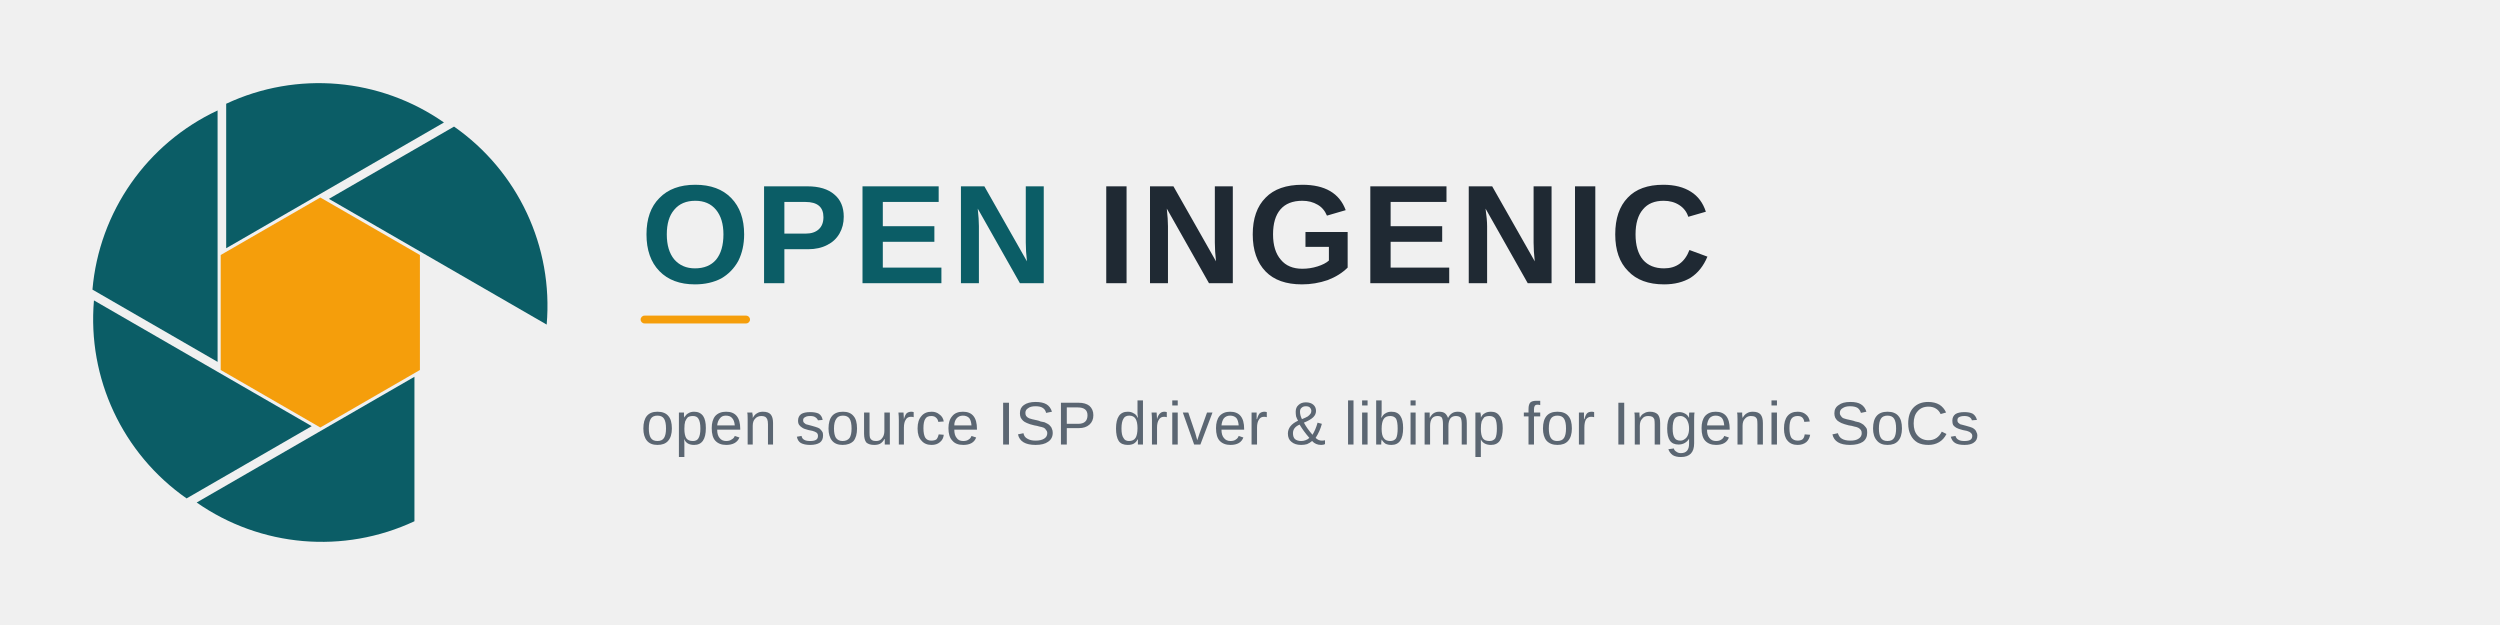
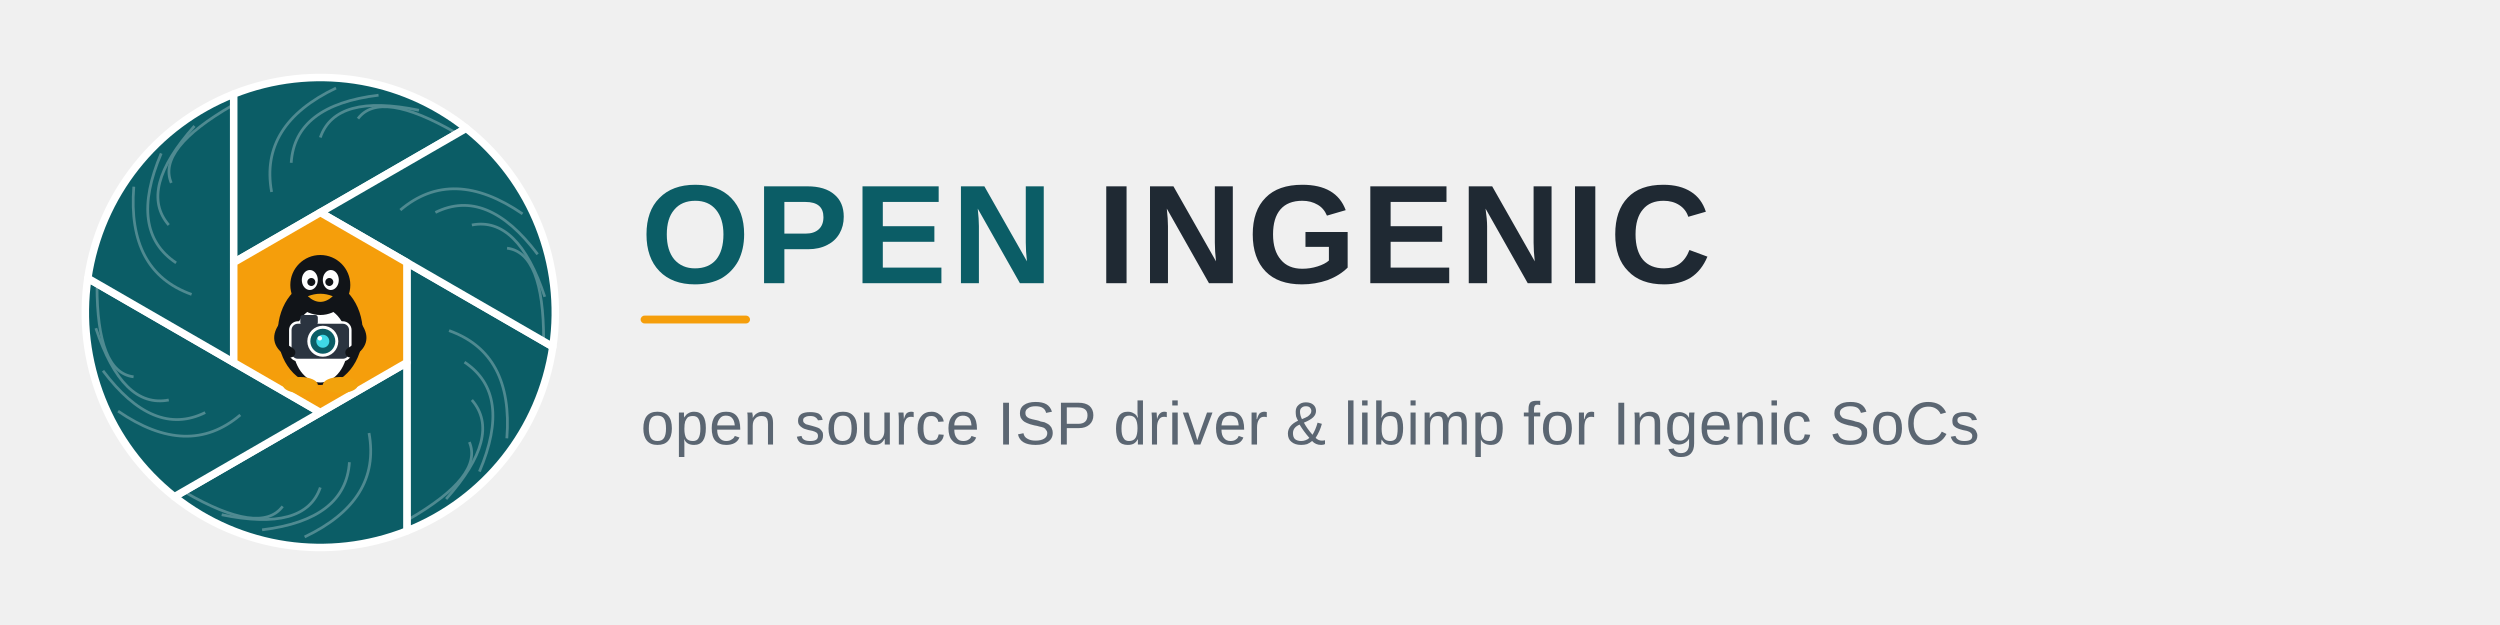
<svg xmlns="http://www.w3.org/2000/svg" viewBox="0 0 640 160" width="640" height="160" role="img" aria-label="Open Ingenic">
-   <g transform="translate(18 16.0) scale(1.28)">
-     <g fill="#0b5d66">
-       <path transform="translate(5.22 2.16) scale(0.93)" d="M50.00 27.00L96.83 54.04A47 47 0 0 0 76.91 11.46Z" />
-       <path transform="translate(3.80 5.66) scale(0.93)" d="M69.92 61.50L23.09 88.54A47 47 0 0 0 69.92 92.57Z" />
-       <path transform="translate(1.78 4.84) scale(0.93)" d="M50.00 73.00L3.17 45.96A47 47 0 0 0 23.09 88.54Z" />
-       <path transform="translate(1.48 2.68) scale(0.93)" d="M30.08 61.50L30.08 7.43A47 47 0 0 0 3.17 45.96Z" />
-       <path transform="translate(3.20 1.34) scale(0.93)" d="M30.08 38.50L76.91 11.46A47 47 0 0 0 30.08 7.43Z" />
+   <g transform="translate(18 16) scale(0.64)">
+     <defs>
+       <clipPath id="cl">
+         <circle cx="100" cy="100" r="94" />
+       </clipPath>
+       <clipPath id="bl">
+         <path d="M134.64 80.00L193.00 113.69A94 94 0 0 1 134.64 187.38Z" />
+         <path d="M134.64 120.00L134.64 187.38A94 94 0 0 1 41.64 173.69Z" />
+         <path d="M100.00 140.00L41.64 173.69A94 94 0 0 1 7.00 86.31Z" />
+         <path d="M65.36 120.00L7.00 86.31A94 94 0 0 1 65.36 12.62Z" />
+         <path d="M65.36 80.00L65.36 12.62A94 94 0 0 1 158.36 26.31Z" />
+         <path d="M100.00 60.00L158.36 26.31A94 94 0 0 1 193.00 113.69Z" />
+       </clipPath>
+     </defs>
+     <g fill="#0b5d66" stroke="#ffffff" stroke-width="3" stroke-linejoin="round">
+       <path d="M134.64 80.00L193.00 113.69A94 94 0 0 1 134.64 187.38Z" />
+       <path d="M134.64 120.00L134.64 187.38A94 94 0 0 1 41.64 173.69Z" />
+       <path d="M100.00 140.00L41.64 173.69A94 94 0 0 1 7.00 86.31Z" />
+       <path d="M65.36 120.00L7.00 86.31A94 94 0 0 1 65.36 12.62Z" />
+       <path d="M65.36 80.00L65.36 12.62A94 94 0 0 1 158.36 26.31Z" />
+       <path d="M100.00 60.00L158.36 26.31A94 94 0 0 1 193.00 113.69Z" />
    </g>
-     <path d="M50.00 27.00L69.92 38.50L69.92 61.50L50.00 73.00L30.08 61.50L30.08 38.50Z" fill="#f59e0b" />
+     <g clip-path="url(#bl)" stroke="#ffffff" stroke-width="1.1" fill="none" opacity="0.28">
+       <path d="M132.01 59.02Q152.86 41.29 180.89 60.55" />
+       <path d="M146.04 59.98Q166.69 49.75 186.93 76.71" />
+       <path d="M160.62 65.00Q179.09 61.42 189.78 93.72" />
+       <path d="M174.70 74.28Q189.35 76.06 189.33 110.97" />
+       <path d="M151.49 107.24Q177.27 116.43 174.61 150.33" />
+       <path d="M157.68 119.86Q176.86 132.63 163.64 163.64" />
+       <path d="M160.62 135.00Q172.96 149.21 150.33 174.61" />
+       <path d="M159.62 151.83Q165.41 165.41 135.17 182.85" />
+       <path d="M119.48 148.21Q124.41 175.13 93.72 189.78" />
+       <path d="M111.64 159.88Q110.18 182.88 76.71 186.93" />
+       <path d="M100.00 170.00Q93.86 187.79 60.55 180.89" />
+       <path d="M84.93 177.55Q76.06 189.35 45.84 171.88" />
+       <path d="M67.99 140.98Q47.14 158.71 19.11 139.45" />
+       <path d="M53.96 140.02Q33.31 150.25 13.07 123.29" />
+       <path d="M39.38 135.00Q20.91 138.58 10.22 106.28" />
+       <path d="M25.30 125.72Q10.65 123.94 10.67 89.03" />
+       <path d="M48.51 92.76Q22.73 83.57 25.39 49.67" />
+       <path d="M42.32 80.14Q23.14 67.37 36.36 36.36" />
+       <path d="M39.38 65.00Q27.04 50.79 49.67 25.39" />
+       <path d="M40.38 48.17Q34.59 34.59 64.83 17.15" />
+       <path d="M80.52 51.79Q75.59 24.87 106.28 10.22" />
+       <path d="M88.36 40.12Q89.82 17.12 123.29 13.07" />
+       <path d="M100.00 30.00Q106.14 12.21 139.45 19.11" />
+       <path d="M115.07 22.45Q123.94 10.65 154.16 28.12" />
+     </g>
+     <path d="M100.00 60.00L134.64 80.00L134.64 120.00L100.00 140.00L65.36 120.00L65.36 80.00Z" fill="#f59e0b" stroke="#ffffff" stroke-width="3" stroke-linejoin="round" />
+     <g transform="translate(100 104)">
+       <ellipse cx="0" cy="4" rx="17" ry="21" fill="#111418" />
+       <ellipse cx="0" cy="9" rx="11" ry="15" fill="#ffffff" />
+       <circle cx="0" cy="-15" r="12" fill="#111418" />
+       <ellipse cx="-4.2" cy="-17" rx="3.2" ry="4" fill="#fff" />
+       <ellipse cx="4.2" cy="-17" rx="3.2" ry="4" fill="#fff" />
+       <circle cx="-3.6" cy="-16.2" r="1.6" fill="#111418" />
+       <circle cx="3.6" cy="-16.2" r="1.6" fill="#111418" />
+       <path d="M-5 -10.5 Q0 -6 5 -10.5 Q0 -12.5 -5 -10.5Z" fill="#f2a20c" />
+       <ellipse cx="-8" cy="25" rx="7" ry="3.2" fill="#f2a20c" />
+       <ellipse cx="8" cy="25" rx="7" ry="3.2" fill="#f2a20c" />
+       <rect x="-12" y="0" width="24" height="15" rx="3" fill="#2b3440" stroke="#fff" stroke-width="1" />
+       <rect x="-8" y="-3" width="7" height="4" rx="1" fill="#2b3440" />
+       <circle cx="1" cy="7.5" r="5.6" fill="#0b5d66" stroke="#fff" stroke-width="1.2" />
+       <circle cx="1" cy="7.5" r="2.6" fill="#3fd8e6" />
+       <circle cx="-0.2" cy="6.3" r="0.9" fill="#fff" />
+       <path d="M-15 2 Q-19 8 -12 12" stroke="#111418" stroke-width="4" fill="none" stroke-linecap="round" />
+       <path d="M15 2 Q19 8 12 12" stroke="#111418" stroke-width="4" fill="none" stroke-linecap="round" />
+     </g>
  </g>
  <path fill="#0b5d66" d="M190.5 60Q190.5 63.8 189 66.8Q187.4 69.7 184.6 71.3Q181.7 72.8 177.9 72.8Q172.1 72.8 168.8 69.4Q165.5 66 165.5 60Q165.5 54 168.8 50.7Q172.1 47.3 178 47.3Q183.9 47.3 187.2 50.7Q190.5 54.1 190.5 60ZM185.2 60Q185.2 56 183.3 53.7Q181.4 51.4 178 51.4Q174.5 51.4 172.6 53.7Q170.7 55.9 170.7 60Q170.7 64.1 172.6 66.4Q174.6 68.7 177.9 68.7Q181.4 68.7 183.3 66.5Q185.2 64.2 185.2 60ZM216 55.5Q216 57.9 214.9 59.8Q213.8 61.7 211.8 62.7Q209.7 63.8 206.9 63.8H200.8V72.5H195.6V47.7H206.7Q211.2 47.7 213.6 49.8Q216 51.8 216 55.5ZM210.8 55.6Q210.8 51.7 206.2 51.7H200.8V59.8H206.3Q208.4 59.8 209.6 58.7Q210.8 57.6 210.8 55.6ZM220.8 72.5V47.7H240.3V51.7H226V57.9H239.2V61.9H226V68.5H241V72.5ZM261.1 72.5 250.3 53.4Q250.6 56.2 250.6 57.9V72.5H246V47.7H252L262.9 66.9Q262.6 64.3 262.6 62.1V47.7H267.2V72.5Z" />
  <path fill="#1f2933" d="M283.2 72.5V47.7H288.4V72.5ZM309.5 72.5 298.7 53.4Q299 56.2 299 57.9V72.5H294.4V47.7H300.4L311.3 66.9Q311 64.3 311 62.1V47.7H315.6V72.5ZM333.4 68.8Q335.4 68.8 337.3 68.2Q339.2 67.6 340.2 66.7V63.2H334.2V59.4H345V68.5Q343 70.5 339.9 71.7Q336.7 72.8 333.3 72.8Q327.2 72.8 324 69.5Q320.7 66.1 320.7 60Q320.7 53.9 324 50.6Q327.2 47.3 333.4 47.3Q342.1 47.3 344.5 53.8L339.7 55.2Q338.9 53.3 337.3 52.4Q335.6 51.4 333.4 51.4Q329.7 51.4 327.8 53.6Q325.9 55.8 325.9 60Q325.9 64.2 327.9 66.5Q329.8 68.8 333.4 68.8ZM350.8 72.5V47.7H370.3V51.7H356V57.9H369.2V61.9H356V68.5H371V72.5ZM391.1 72.5 380.3 53.4Q380.7 56.2 380.7 57.9V72.5H376V47.7H382L392.9 66.9Q392.6 64.3 392.6 62.1V47.7H397.2V72.5ZM403.2 72.5V47.7H408.4V72.5ZM426 68.7Q430.7 68.7 432.5 64L437.1 65.7Q435.6 69.3 432.8 71.1Q430 72.8 426 72.8Q420 72.8 416.8 69.4Q413.5 66.1 413.5 60Q413.5 53.9 416.7 50.6Q419.8 47.3 425.8 47.3Q430.1 47.3 432.9 49.1Q435.6 50.8 436.7 54.2L432.2 55.5Q431.6 53.6 429.9 52.5Q428.2 51.4 425.9 51.4Q422.4 51.4 420.6 53.6Q418.7 55.8 418.7 60Q418.7 64.2 420.6 66.5Q422.5 68.7 426 68.7Z" />
  <path fill="#5b6672" d="M172 109.7Q172 111.8 171 112.9Q170.1 113.9 168.3 113.9Q166.5 113.9 165.6 112.8Q164.7 111.7 164.7 109.7Q164.7 105.4 168.3 105.4Q170.2 105.4 171.1 106.5Q172 107.5 172 109.7ZM170.5 109.7Q170.5 108 170 107.2Q169.5 106.4 168.3 106.4Q167.1 106.4 166.6 107.2Q166.1 108 166.1 109.7Q166.1 111.3 166.6 112.1Q167.1 112.9 168.3 112.9Q169.5 112.9 170 112.1Q170.5 111.3 170.5 109.7ZM180.7 109.6Q180.7 113.9 177.7 113.9Q175.8 113.9 175.2 112.5H175.1Q175.2 112.6 175.2 113.8V117H173.8V107.3Q173.8 106 173.8 105.6H175.1Q175.1 105.6 175.1 105.8Q175.1 106 175.1 106.4Q175.2 106.8 175.2 106.9H175.2Q175.6 106.1 176.2 105.8Q176.8 105.4 177.7 105.4Q179.2 105.4 180 106.5Q180.7 107.5 180.7 109.6ZM179.3 109.7Q179.3 108 178.8 107.2Q178.4 106.5 177.4 106.5Q176.6 106.5 176.1 106.8Q175.7 107.2 175.4 107.9Q175.2 108.6 175.2 109.8Q175.2 111.4 175.7 112.2Q176.2 112.9 177.4 112.9Q178.4 112.9 178.8 112.2Q179.3 111.4 179.3 109.7ZM183.6 110Q183.6 111.4 184.2 112.1Q184.8 112.9 185.9 112.9Q186.8 112.9 187.3 112.5Q187.9 112.2 188.1 111.6L189.3 112Q188.5 113.9 185.9 113.9Q184.1 113.9 183.1 112.8Q182.2 111.8 182.2 109.6Q182.2 107.6 183.1 106.5Q184.1 105.4 185.9 105.4Q189.5 105.4 189.5 109.8V110ZM188.1 108.9Q188 107.6 187.4 107Q186.9 106.4 185.8 106.4Q184.8 106.4 184.3 107.1Q183.7 107.8 183.6 108.9ZM196.6 113.8V108.6Q196.6 107.8 196.4 107.3Q196.2 106.9 195.9 106.7Q195.5 106.5 194.9 106.5Q193.9 106.5 193.3 107.2Q192.7 107.8 192.7 109V113.8H191.4V107.3Q191.4 105.9 191.3 105.6H192.6Q192.6 105.6 192.6 105.8Q192.6 106 192.7 106.2Q192.7 106.4 192.7 107H192.7Q193.2 106.1 193.8 105.8Q194.4 105.4 195.3 105.4Q196.7 105.4 197.3 106.1Q197.9 106.8 197.9 108.3V113.8ZM210.7 111.5Q210.7 112.7 209.9 113.3Q209 113.9 207.4 113.9Q205.9 113.9 205 113.4Q204.2 112.9 204 111.8L205.2 111.6Q205.3 112.3 205.9 112.6Q206.4 112.9 207.4 112.9Q208.4 112.9 208.9 112.6Q209.4 112.3 209.4 111.6Q209.4 111.1 209.1 110.8Q208.7 110.5 208 110.3L207 110.1Q205.8 109.8 205.4 109.5Q204.9 109.2 204.6 108.8Q204.3 108.4 204.3 107.7Q204.3 106.6 205.1 106Q205.9 105.5 207.4 105.5Q208.8 105.5 209.6 105.9Q210.4 106.4 210.6 107.5L209.4 107.6Q209.2 107.1 208.7 106.8Q208.3 106.5 207.4 106.5Q206.5 106.5 206.1 106.8Q205.6 107 205.6 107.6Q205.6 108 205.8 108.2Q206 108.4 206.3 108.6Q206.7 108.7 207.8 109Q208.9 109.3 209.4 109.5Q209.9 109.7 210.1 110Q210.4 110.3 210.6 110.7Q210.7 111 210.7 111.5ZM219.4 109.7Q219.4 111.8 218.5 112.9Q217.5 113.9 215.7 113.9Q213.9 113.9 213 112.8Q212.1 111.7 212.1 109.7Q212.1 105.4 215.8 105.4Q217.6 105.4 218.5 106.5Q219.4 107.5 219.4 109.7ZM218 109.7Q218 108 217.5 107.2Q217 106.4 215.8 106.4Q214.6 106.4 214.1 107.2Q213.5 108 213.5 109.7Q213.5 111.3 214 112.1Q214.6 112.9 215.7 112.9Q216.9 112.9 217.5 112.1Q218 111.3 218 109.7ZM222.6 105.6V110.8Q222.6 111.6 222.7 112Q222.9 112.5 223.3 112.7Q223.6 112.9 224.3 112.9Q225.3 112.9 225.8 112.2Q226.4 111.5 226.4 110.3V105.6H227.8V112Q227.8 113.5 227.8 113.8H226.5Q226.5 113.7 226.5 113.6Q226.5 113.4 226.5 113.2Q226.5 113 226.5 112.4H226.4Q226 113.2 225.3 113.6Q224.7 113.9 223.8 113.9Q222.5 113.9 221.8 113.3Q221.2 112.6 221.2 111V105.6ZM230.1 113.8V107.5Q230.1 106.6 230 105.6H231.3Q231.4 107 231.4 107.3H231.4Q231.7 106.2 232.1 105.8Q232.6 105.4 233.3 105.4Q233.6 105.4 233.9 105.5V106.8Q233.6 106.7 233.2 106.7Q232.3 106.7 231.9 107.4Q231.4 108.1 231.4 109.5V113.8ZM236.4 109.6Q236.4 111.3 236.9 112.1Q237.4 112.8 238.4 112.8Q239.2 112.8 239.7 112.5Q240.1 112.1 240.3 111.2L241.6 111.3Q241.5 112.5 240.6 113.2Q239.8 113.9 238.5 113.9Q236.8 113.9 235.9 112.8Q234.9 111.8 234.9 109.7Q234.9 107.6 235.9 106.5Q236.8 105.4 238.5 105.4Q239.7 105.4 240.5 106.1Q241.4 106.7 241.6 107.9L240.2 108Q240.1 107.3 239.6 106.9Q239.2 106.5 238.4 106.5Q237.3 106.5 236.9 107.2Q236.4 107.9 236.4 109.6ZM244.3 110Q244.3 111.4 244.9 112.1Q245.4 112.9 246.6 112.9Q247.5 112.9 248 112.5Q248.5 112.2 248.7 111.6L249.9 112Q249.2 113.9 246.6 113.9Q244.7 113.9 243.8 112.8Q242.8 111.8 242.8 109.6Q242.8 107.6 243.8 106.5Q244.7 105.4 246.5 105.4Q250.1 105.4 250.1 109.8V110ZM248.7 108.9Q248.6 107.6 248.1 107Q247.5 106.4 246.5 106.4Q245.5 106.4 244.9 107.1Q244.3 107.8 244.3 108.9ZM256.8 113.8V103.1H258.3V113.8ZM269.5 110.8Q269.5 112.3 268.3 113.1Q267.2 113.9 265.1 113.9Q261.2 113.9 260.6 111.2L262 110.9Q262.2 111.9 263 112.3Q263.8 112.8 265.1 112.8Q266.5 112.8 267.3 112.3Q268.1 111.8 268.1 110.9Q268.1 110.4 267.8 110.1Q267.6 109.7 267.2 109.5Q266.7 109.3 266.1 109.2Q265.5 109 264.8 108.9Q263.5 108.6 262.9 108.3Q262.2 108 261.9 107.7Q261.5 107.3 261.3 106.9Q261.1 106.4 261.1 105.8Q261.1 104.4 262.1 103.7Q263.2 102.9 265.1 102.9Q266.9 102.9 267.9 103.5Q268.9 104.1 269.3 105.4L267.8 105.7Q267.6 104.8 266.9 104.4Q266.3 104 265.1 104Q263.8 104 263.2 104.5Q262.5 104.9 262.5 105.7Q262.5 106.2 262.7 106.5Q263 106.9 263.5 107.1Q264 107.3 265.5 107.6Q266 107.7 266.4 107.9Q266.9 108 267.4 108.1Q267.8 108.3 268.2 108.5Q268.6 108.7 268.9 109.1Q269.2 109.4 269.3 109.8Q269.5 110.2 269.5 110.8ZM279.9 106.3Q279.9 107.8 278.9 108.7Q277.9 109.6 276.2 109.6H273.1V113.8H271.6V103.1H276.1Q277.9 103.1 278.9 103.9Q279.9 104.8 279.9 106.3ZM278.4 106.3Q278.4 104.3 275.9 104.3H273.1V108.5H276Q278.4 108.5 278.4 106.3ZM291.2 112.5Q290.9 113.2 290.2 113.6Q289.6 113.9 288.7 113.9Q287.1 113.9 286.4 112.9Q285.7 111.8 285.7 109.7Q285.7 105.4 288.7 105.4Q289.6 105.4 290.2 105.8Q290.9 106.1 291.2 106.9H291.3L291.2 105.9V102.5H292.6V112.1Q292.6 113.4 292.6 113.8H291.3Q291.3 113.7 291.3 113.2Q291.3 112.8 291.3 112.5ZM287.1 109.7Q287.1 111.4 287.6 112.1Q288 112.9 289 112.9Q290.2 112.9 290.7 112.1Q291.2 111.3 291.2 109.6Q291.2 108 290.7 107.2Q290.2 106.4 289.1 106.4Q288 106.4 287.6 107.2Q287.1 108 287.1 109.7ZM294.9 113.8V107.5Q294.9 106.6 294.8 105.6H296.1Q296.2 107 296.2 107.3H296.2Q296.5 106.2 297 105.8Q297.4 105.4 298.1 105.4Q298.4 105.4 298.7 105.5V106.8Q298.4 106.7 298 106.7Q297.1 106.7 296.7 107.4Q296.2 108.1 296.2 109.5V113.8ZM300.1 103.8V102.5H301.5V103.8ZM300.1 113.8V105.6H301.5V113.8ZM307.3 113.8H305.7L302.8 105.6H304.2L306 110.9Q306.1 111.2 306.5 112.7L306.8 111.8L307.1 110.9L309 105.6H310.4ZM312.7 110Q312.7 111.4 313.3 112.1Q313.9 112.9 315 112.9Q315.9 112.9 316.4 112.5Q316.9 112.2 317.1 111.6L318.3 112Q317.6 113.9 315 113.9Q313.2 113.9 312.2 112.8Q311.3 111.8 311.3 109.6Q311.3 107.6 312.2 106.5Q313.2 105.4 314.9 105.4Q318.5 105.4 318.5 109.8V110ZM317.1 108.9Q317 107.6 316.5 107Q315.9 106.4 314.9 106.4Q313.9 106.4 313.3 107.1Q312.8 107.8 312.7 108.9ZM320.4 113.8V107.5Q320.4 106.6 320.4 105.6H321.7Q321.7 107 321.7 107.3H321.8Q322.1 106.2 322.5 105.8Q323 105.4 323.7 105.4Q324 105.4 324.3 105.5V106.8Q324 106.7 323.6 106.7Q322.7 106.7 322.3 107.4Q321.8 108.1 321.8 109.5V113.8ZM338.2 113.9Q336.8 113.9 335.9 112.9Q335.3 113.4 334.6 113.7Q333.9 113.9 333.1 113.9Q331.5 113.9 330.6 113.1Q329.7 112.4 329.7 111Q329.7 108.9 332.3 107.7Q332 107.2 331.8 106.6Q331.7 106 331.7 105.4Q331.7 104.3 332.4 103.7Q333.1 103 334.3 103Q335.5 103 336.2 103.6Q336.9 104.2 336.9 105.2Q336.9 106.1 336.2 106.8Q335.5 107.5 333.8 108.2Q334.6 109.7 336 111.3Q336.8 110 337.3 108.2L338.4 108.5Q337.9 110.4 336.8 112.1Q337.5 112.8 338.4 112.8Q338.9 112.8 339.2 112.7V113.7Q338.8 113.9 338.2 113.9ZM335.7 105.2Q335.7 104.7 335.3 104.3Q335 104 334.3 104Q333.6 104 333.2 104.4Q332.8 104.7 332.8 105.4Q332.8 106.3 333.3 107.3Q334.3 106.9 334.8 106.6Q335.2 106.3 335.5 105.9Q335.7 105.6 335.7 105.2ZM335.2 112.1Q333.7 110.4 332.7 108.7Q331 109.4 331 110.9Q331 111.9 331.5 112.4Q332.1 112.9 333.1 112.9Q333.7 112.9 334.2 112.7Q334.8 112.5 335.2 112.1ZM345.1 113.8V102.5H346.5V113.8ZM348.7 103.8V102.5H350.1V103.8ZM348.7 113.8V105.6H350.1V113.8ZM359.2 109.6Q359.2 113.9 356.2 113.9Q355.3 113.9 354.7 113.6Q354.1 113.2 353.7 112.5H353.7Q353.7 112.7 353.6 113.2Q353.6 113.7 353.6 113.8H352.3Q352.3 113.4 352.3 112.1V102.5H353.7V105.7Q353.7 106.2 353.6 106.9H353.7Q354.1 106.1 354.7 105.8Q355.3 105.4 356.2 105.4Q357.8 105.4 358.5 106.5Q359.2 107.5 359.2 109.6ZM357.8 109.7Q357.8 108 357.4 107.2Q356.9 106.5 355.9 106.5Q354.7 106.5 354.2 107.3Q353.7 108.1 353.7 109.8Q353.7 111.4 354.2 112.1Q354.7 112.9 355.9 112.9Q356.9 112.9 357.4 112.2Q357.8 111.4 357.8 109.7ZM361.1 103.8V102.5H362.4V103.8ZM361.1 113.8V105.6H362.4V113.8ZM369.4 113.8V108.6Q369.4 107.4 369.1 106.9Q368.8 106.5 368 106.5Q367.1 106.5 366.6 107.1Q366.1 107.8 366.1 109V113.8H364.7V107.3Q364.7 105.9 364.7 105.6H366Q366 105.6 366 105.8Q366 106 366 106.2Q366 106.4 366 107H366Q366.5 106.1 367 105.8Q367.6 105.4 368.4 105.4Q369.4 105.4 369.9 105.8Q370.4 106.2 370.7 107H370.7Q371.1 106.2 371.7 105.8Q372.3 105.4 373.2 105.4Q374.4 105.4 375 106.1Q375.5 106.8 375.5 108.3V113.8H374.2V108.6Q374.2 107.4 373.9 106.9Q373.5 106.5 372.7 106.5Q371.8 106.5 371.3 107.1Q370.8 107.8 370.8 109V113.8ZM384.7 109.6Q384.7 113.9 381.7 113.9Q379.8 113.9 379.1 112.5H379.1Q379.1 112.6 379.1 113.8V117H377.7V107.3Q377.7 106 377.7 105.6H379Q379 105.6 379 105.8Q379.1 106 379.1 106.4Q379.1 106.8 379.1 106.9H379.1Q379.5 106.1 380.1 105.8Q380.7 105.4 381.7 105.4Q383.2 105.4 383.9 106.5Q384.7 107.5 384.7 109.6ZM383.2 109.7Q383.2 108 382.8 107.2Q382.3 106.5 381.3 106.5Q380.5 106.5 380 106.8Q379.6 107.2 379.3 107.9Q379.1 108.6 379.1 109.8Q379.1 111.4 379.6 112.2Q380.1 112.9 381.3 112.9Q382.3 112.9 382.8 112.2Q383.2 111.4 383.2 109.7ZM392.7 106.6V113.8H391.3V106.6H390.1V105.6H391.3V104.7Q391.3 103.5 391.8 103Q392.3 102.6 393.3 102.6Q393.9 102.6 394.3 102.6V103.7Q393.9 103.6 393.6 103.6Q393.1 103.6 392.9 103.9Q392.7 104.2 392.7 104.8V105.6H394.3V106.6ZM402.4 109.7Q402.4 111.8 401.4 112.9Q400.5 113.9 398.7 113.9Q396.9 113.9 395.9 112.8Q395 111.7 395 109.7Q395 105.4 398.7 105.4Q400.6 105.4 401.5 106.5Q402.4 107.5 402.4 109.7ZM400.9 109.7Q400.9 108 400.4 107.2Q399.9 106.4 398.7 106.4Q397.5 106.4 397 107.2Q396.5 108 396.5 109.7Q396.5 111.3 397 112.1Q397.5 112.9 398.6 112.9Q399.9 112.9 400.4 112.1Q400.9 111.3 400.9 109.7ZM404.2 113.8V107.5Q404.2 106.6 404.2 105.6H405.5Q405.5 107 405.5 107.3H405.6Q405.9 106.2 406.3 105.8Q406.7 105.4 407.5 105.4Q407.8 105.4 408.1 105.5V106.8Q407.8 106.7 407.3 106.7Q406.5 106.7 406 107.4Q405.6 108.1 405.6 109.5V113.8ZM414.3 113.8V103.1H415.8V113.8ZM423.6 113.8V108.6Q423.6 107.8 423.5 107.3Q423.3 106.9 423 106.7Q422.6 106.5 421.9 106.5Q420.9 106.5 420.4 107.2Q419.8 107.8 419.8 109V113.8H418.5V107.3Q418.5 105.9 418.4 105.6H419.7Q419.7 105.6 419.7 105.8Q419.7 106 419.7 106.2Q419.7 106.4 419.8 107H419.8Q420.2 106.1 420.9 105.8Q421.5 105.4 422.4 105.4Q423.7 105.4 424.4 106.1Q425 106.8 425 108.3V113.8ZM430.3 117Q429 117 428.2 116.5Q427.4 115.9 427.1 115L428.5 114.8Q428.6 115.3 429.1 115.6Q429.6 116 430.3 116Q432.4 116 432.4 113.6V112.3H432.4Q432 113 431.3 113.4Q430.6 113.8 429.7 113.8Q428.2 113.8 427.5 112.8Q426.8 111.8 426.8 109.7Q426.8 107.5 427.6 106.5Q428.3 105.5 429.9 105.5Q430.7 105.5 431.4 105.9Q432 106.2 432.4 107H432.4Q432.4 106.8 432.4 106.2Q432.4 105.6 432.5 105.6H433.8Q433.7 106 433.7 107.3V113.5Q433.7 117 430.3 117ZM432.4 109.7Q432.4 108.7 432.1 108Q431.8 107.2 431.3 106.9Q430.8 106.5 430.2 106.5Q429.2 106.5 428.7 107.2Q428.2 108 428.2 109.7Q428.2 111.4 428.7 112.1Q429.1 112.8 430.2 112.8Q430.8 112.8 431.3 112.4Q431.8 112.1 432.1 111.4Q432.4 110.7 432.4 109.7ZM437 110Q437 111.4 437.6 112.1Q438.2 112.9 439.3 112.9Q440.2 112.9 440.7 112.5Q441.2 112.2 441.4 111.6L442.6 112Q441.9 113.9 439.3 113.9Q437.5 113.9 436.5 112.8Q435.6 111.8 435.6 109.6Q435.6 107.6 436.5 106.5Q437.5 105.4 439.2 105.4Q442.8 105.4 442.8 109.8V110ZM441.4 108.9Q441.3 107.6 440.8 107Q440.2 106.4 439.2 106.4Q438.2 106.4 437.6 107.1Q437.1 107.8 437 108.9ZM449.9 113.8V108.6Q449.9 107.8 449.8 107.3Q449.6 106.9 449.3 106.7Q448.9 106.5 448.2 106.5Q447.3 106.5 446.7 107.2Q446.1 107.8 446.1 109V113.8H444.8V107.3Q444.8 105.9 444.7 105.6H446Q446 105.6 446 105.8Q446 106 446 106.2Q446 106.4 446.1 107H446.1Q446.6 106.1 447.2 105.8Q447.8 105.4 448.7 105.4Q450.1 105.4 450.7 106.1Q451.3 106.8 451.3 108.3V113.8ZM453.5 103.8V102.5H454.9V103.8ZM453.5 113.8V105.6H454.9V113.8ZM458.1 109.6Q458.1 111.3 458.6 112.1Q459.2 112.8 460.2 112.8Q460.9 112.8 461.4 112.5Q461.9 112.1 462 111.2L463.4 111.3Q463.2 112.5 462.4 113.2Q461.5 113.9 460.2 113.9Q458.5 113.9 457.6 112.8Q456.7 111.8 456.7 109.7Q456.7 107.6 457.6 106.5Q458.5 105.4 460.2 105.4Q461.5 105.4 462.3 106.1Q463.1 106.7 463.3 107.9L461.9 108Q461.8 107.3 461.4 106.9Q461 106.5 460.2 106.5Q459.1 106.5 458.6 107.2Q458.1 107.9 458.1 109.6ZM478 110.8Q478 112.3 476.9 113.1Q475.7 113.9 473.6 113.9Q469.7 113.9 469.1 111.2L470.5 110.9Q470.8 111.9 471.5 112.3Q472.3 112.8 473.7 112.8Q475.1 112.8 475.8 112.3Q476.6 111.8 476.6 110.9Q476.6 110.4 476.4 110.1Q476.1 109.7 475.7 109.5Q475.3 109.3 474.7 109.2Q474.1 109 473.3 108.9Q472.1 108.6 471.4 108.3Q470.8 108 470.4 107.7Q470 107.3 469.8 106.9Q469.6 106.4 469.6 105.8Q469.6 104.4 470.7 103.7Q471.7 102.9 473.7 102.9Q475.5 102.9 476.4 103.5Q477.4 104.1 477.8 105.4L476.4 105.7Q476.1 104.8 475.5 104.4Q474.8 104 473.6 104Q472.4 104 471.7 104.5Q471 104.9 471 105.7Q471 106.2 471.3 106.5Q471.5 106.9 472 107.1Q472.5 107.3 474 107.6Q474.5 107.7 475 107.9Q475.5 108 475.9 108.1Q476.4 108.3 476.7 108.5Q477.1 108.7 477.4 109.1Q477.7 109.4 477.9 109.8Q478 110.2 478 110.8ZM486.9 109.7Q486.9 111.8 485.9 112.9Q485 113.9 483.2 113.9Q481.4 113.9 480.5 112.8Q479.5 111.7 479.5 109.7Q479.5 105.4 483.2 105.4Q485.1 105.4 486 106.5Q486.9 107.5 486.9 109.7ZM485.4 109.7Q485.4 108 484.9 107.2Q484.4 106.4 483.2 106.4Q482 106.4 481.5 107.2Q481 108 481 109.7Q481 111.3 481.5 112.1Q482 112.9 483.2 112.9Q484.4 112.9 484.9 112.1Q485.4 111.3 485.4 109.7ZM493.7 104.1Q491.9 104.1 490.9 105.3Q489.9 106.4 489.9 108.4Q489.9 110.4 490.9 111.5Q492 112.7 493.7 112.7Q496 112.7 497.1 110.5L498.3 111.1Q497.6 112.5 496.4 113.2Q495.2 113.9 493.7 113.9Q492 113.9 490.9 113.3Q489.7 112.6 489.1 111.3Q488.5 110.1 488.5 108.4Q488.5 105.8 489.8 104.4Q491.2 102.9 493.6 102.9Q495.3 102.9 496.5 103.6Q497.6 104.3 498.2 105.6L496.8 106Q496.4 105.1 495.6 104.6Q494.8 104.1 493.7 104.1ZM506.2 111.5Q506.2 112.7 505.3 113.3Q504.5 113.9 502.9 113.9Q501.3 113.9 500.5 113.4Q499.7 112.9 499.4 111.8L500.6 111.6Q500.8 112.3 501.4 112.6Q501.9 112.9 502.9 112.9Q503.9 112.9 504.4 112.6Q504.9 112.3 504.9 111.6Q504.9 111.1 504.5 110.8Q504.2 110.5 503.5 110.3L502.5 110.1Q501.3 109.8 500.8 109.5Q500.3 109.2 500 108.8Q499.8 108.4 499.8 107.7Q499.8 106.6 500.6 106Q501.4 105.5 502.9 105.5Q504.2 105.5 505 105.9Q505.8 106.4 506.1 107.5L504.8 107.6Q504.7 107.1 504.2 106.8Q503.7 106.5 502.9 106.5Q502 106.5 501.5 106.8Q501.1 107 501.1 107.6Q501.1 108 501.3 108.2Q501.5 108.4 501.8 108.6Q502.2 108.7 503.3 109Q504.4 109.3 504.9 109.5Q505.3 109.7 505.6 110Q505.9 110.3 506 110.7Q506.2 111 506.2 111.5Z" />
  <rect x="164" y="80.8" width="28" height="2" rx="1" fill="#f59e0b" />
</svg>
